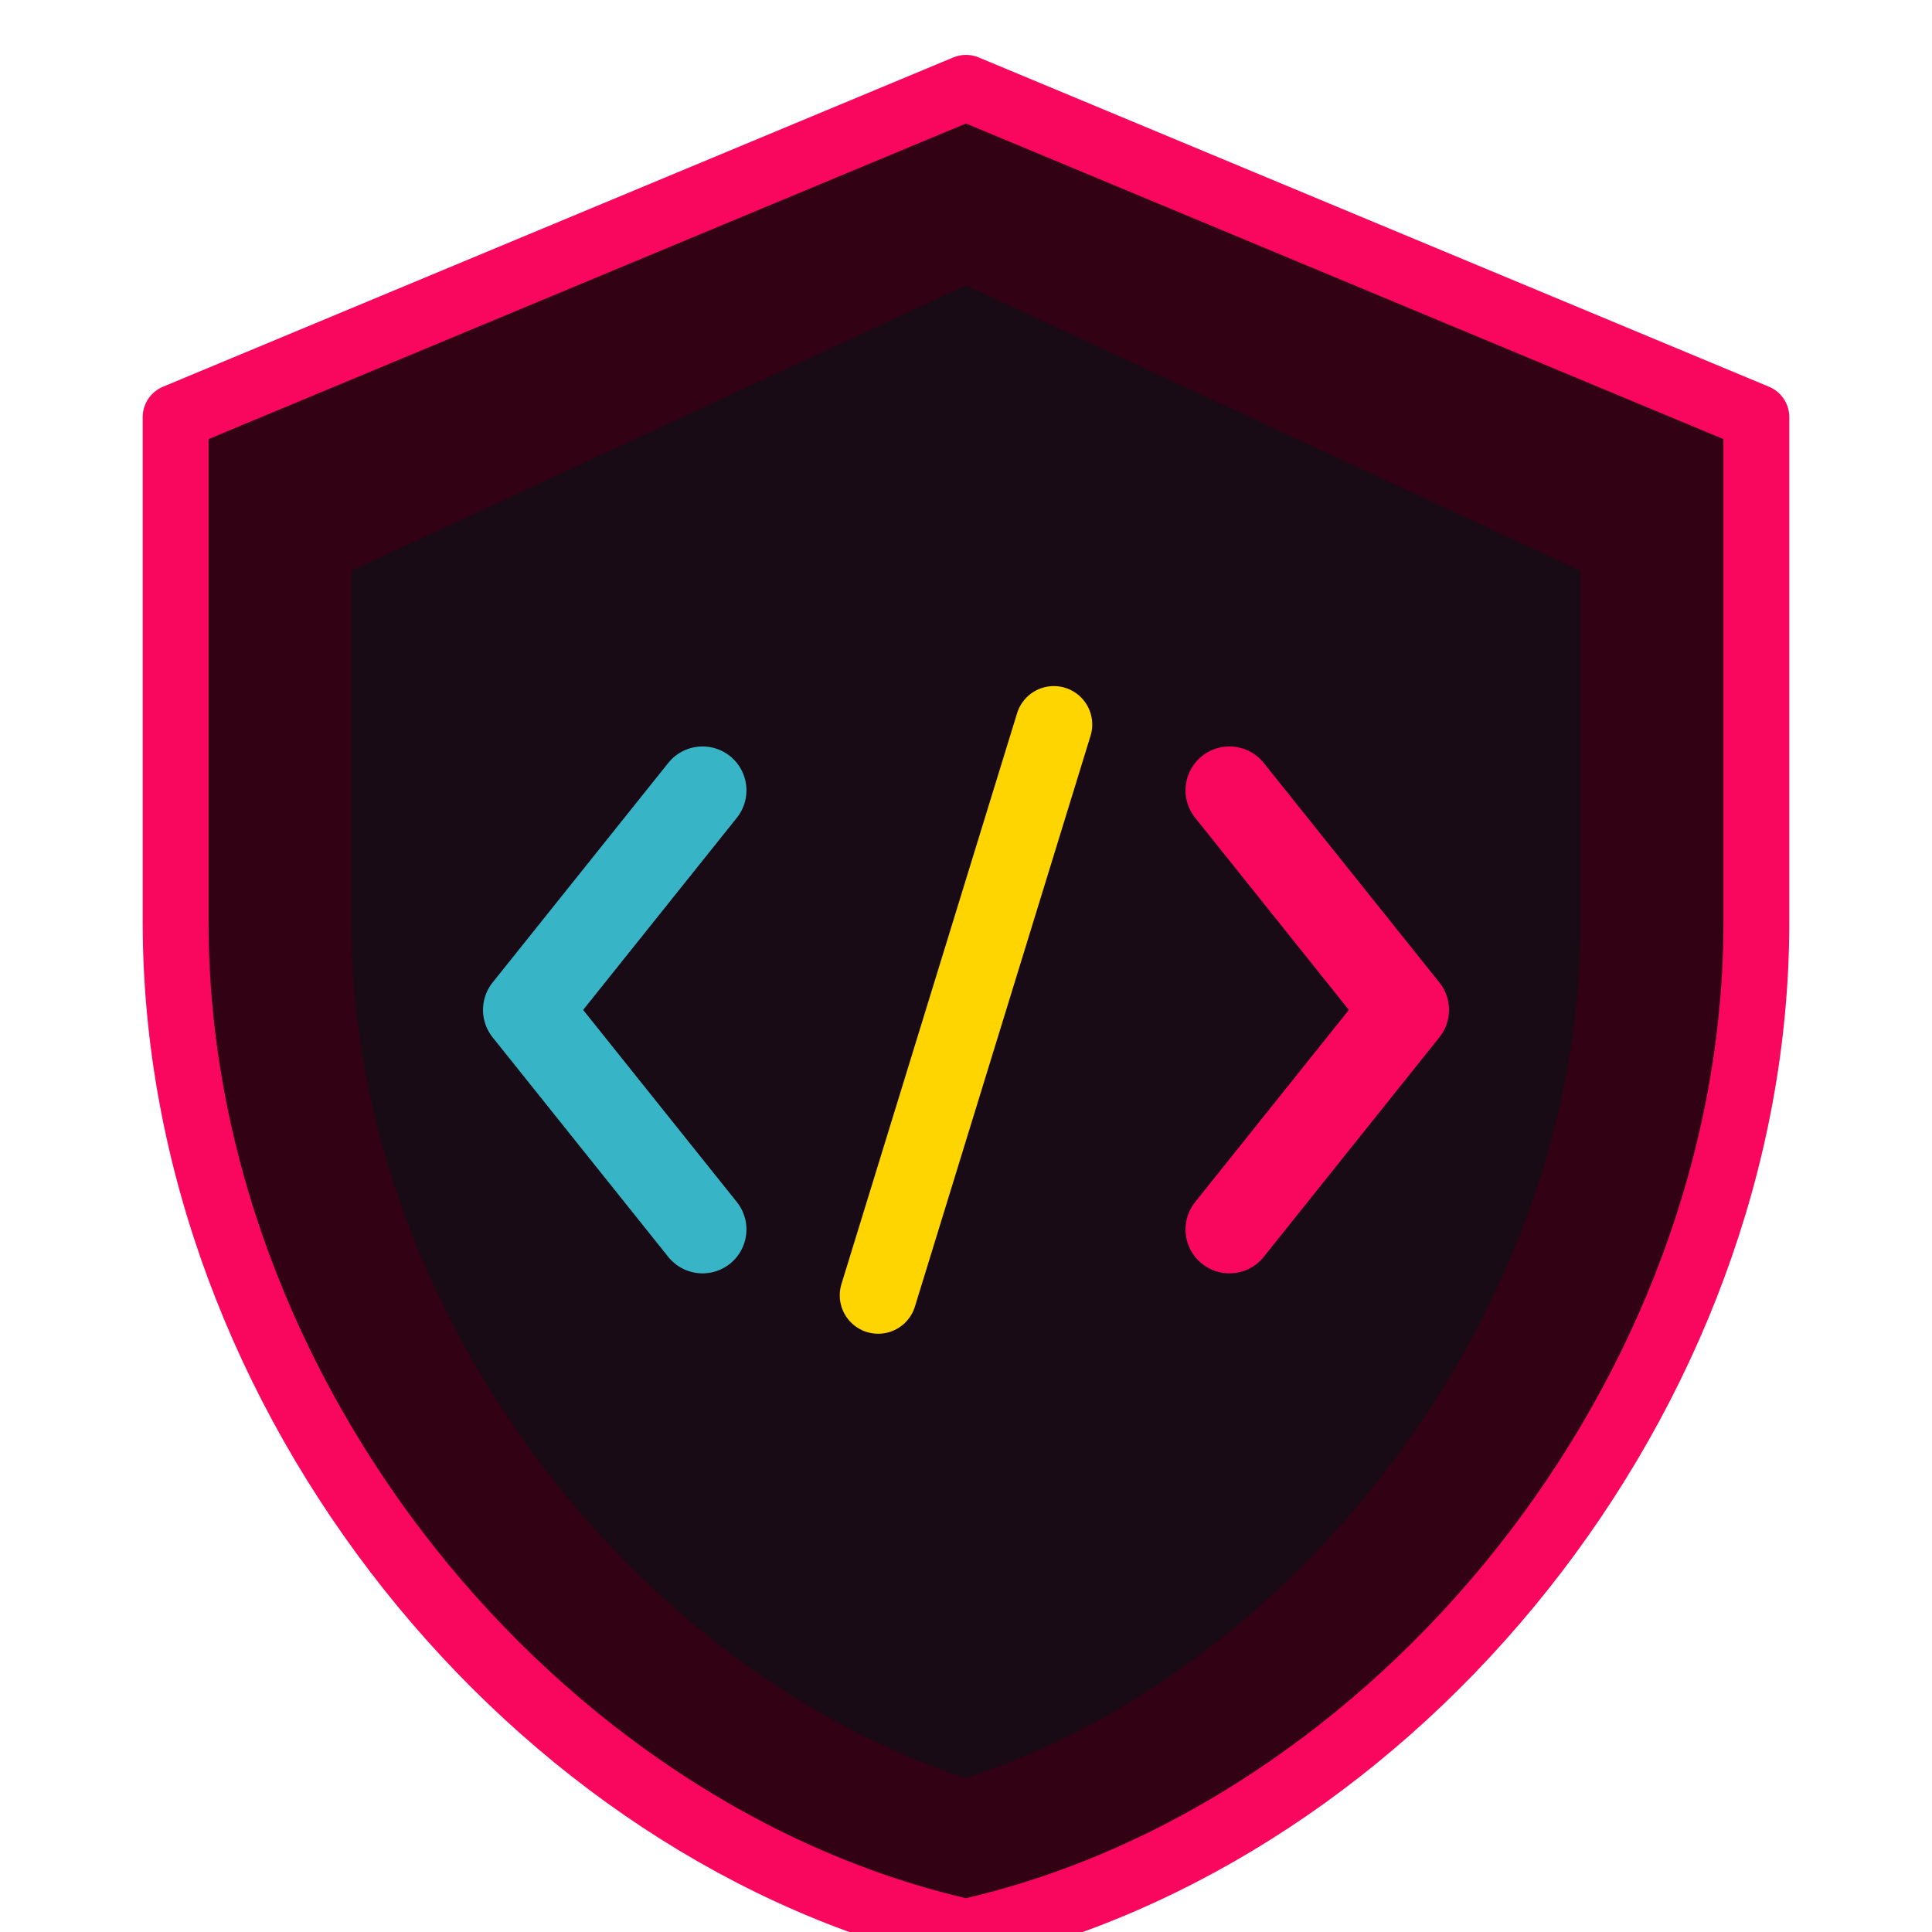
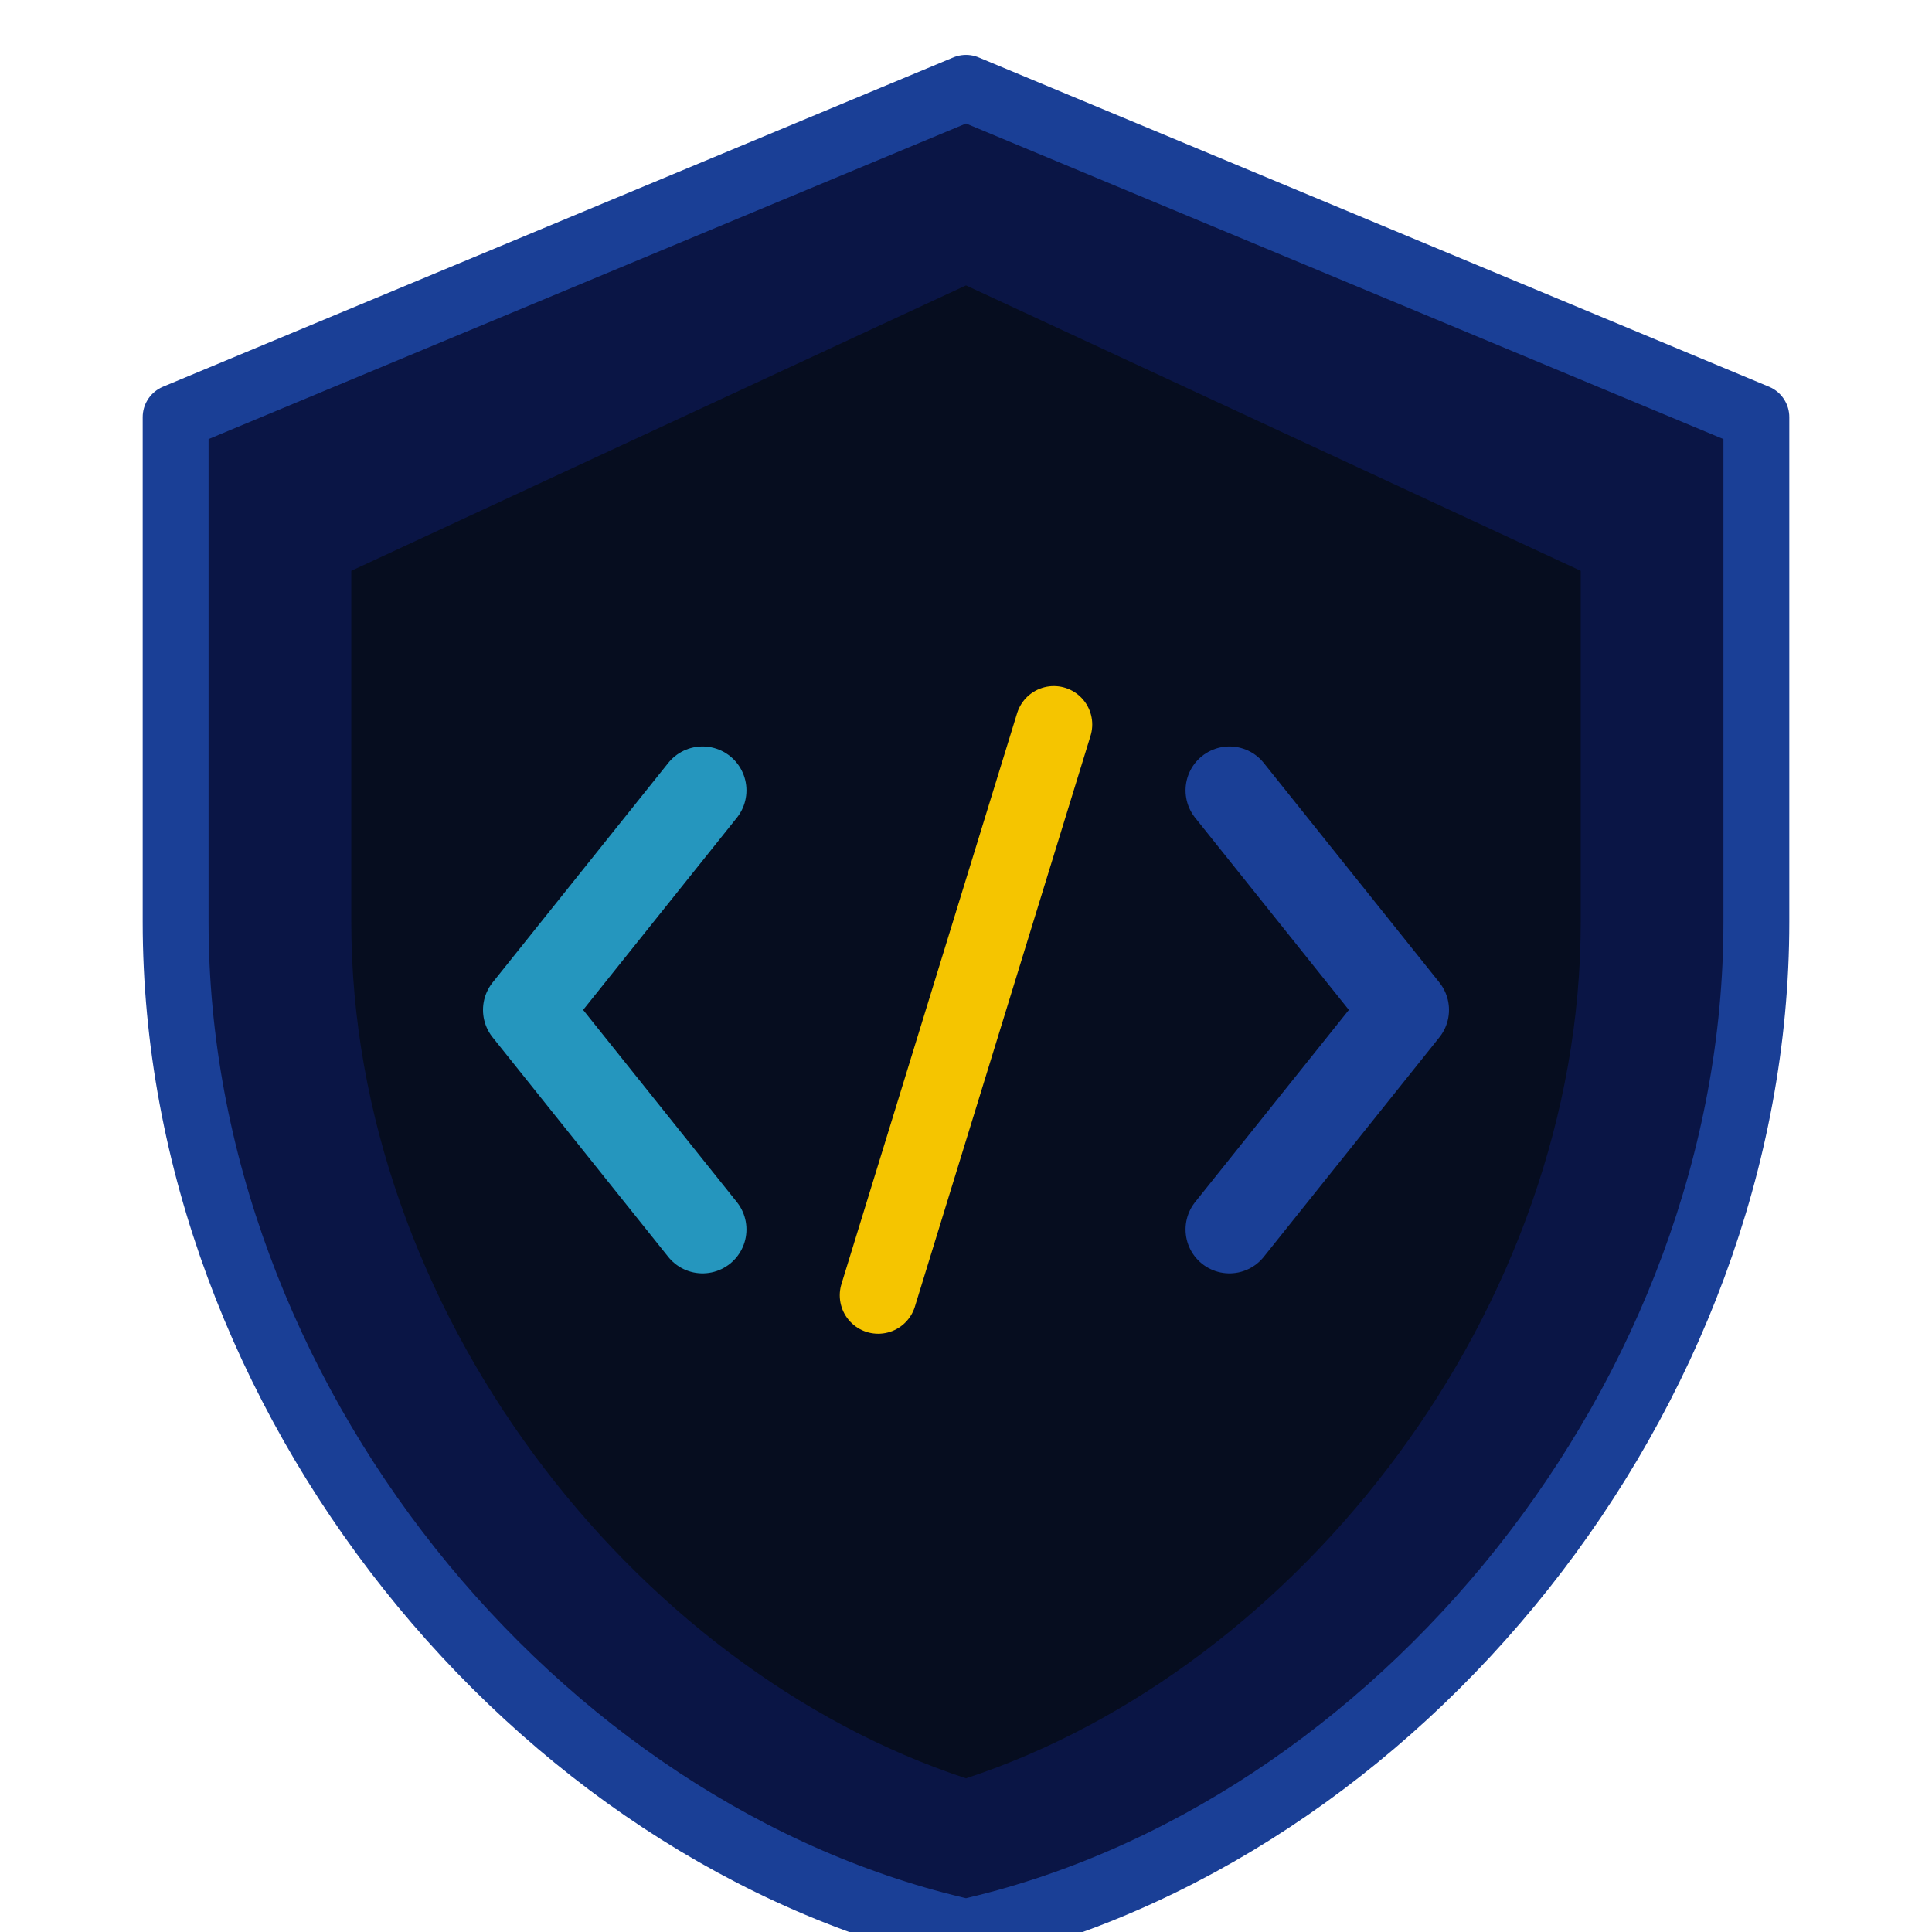
<svg xmlns="http://www.w3.org/2000/svg" viewBox="0 0 44 44" fill="none">
-   <path d="M22 2L4 9.5V21C4 31.8 12.2 41.8 22 44C31.8 41.8 40 31.8 40 21V9.5L22 2Z" fill="#320113" stroke="#f9065f" stroke-width="1.5" stroke-linejoin="round" />
-   <path d="M22 6.5L8 13V21C8 29.8 14.4 38 22 40.5C29.6 38 36 29.8 36 21V13L22 6.5Z" fill="#180b15" />
-   <path d="M16 18L12 23L16 28" stroke="#38b4c7" stroke-width="2" stroke-linecap="round" stroke-linejoin="round" />
-   <path d="M28 18L32 23L28 28" stroke="#f9065f" stroke-width="2" stroke-linecap="round" stroke-linejoin="round" />
-   <path d="M20 29.5L24 16.5" stroke="#ffd500" stroke-width="1.75" stroke-linecap="round" />
+   <path d="M22 2L4 9.5V21C4 31.8 12.2 41.8 22 44C31.8 41.8 40 31.8 40 21V9.5L22 2Z" fill="#0A1545" stroke="#1A3F96" stroke-width="1.5" stroke-linejoin="round" />
+   <path d="M22 6.5L8 13V21C8 29.8 14.4 38 22 40.5C29.6 38 36 29.8 36 21V13L22 6.5Z" fill="#060D1F" />
+   <path d="M16 18L12 23L16 28" stroke="#2596be" stroke-width="2" stroke-linecap="round" stroke-linejoin="round" />
+   <path d="M28 18L32 23L28 28" stroke="#1A3F96" stroke-width="2" stroke-linecap="round" stroke-linejoin="round" />
+   <path d="M20 29.5L24 16.5" stroke="#F5C500" stroke-width="1.75" stroke-linecap="round" />
</svg>
